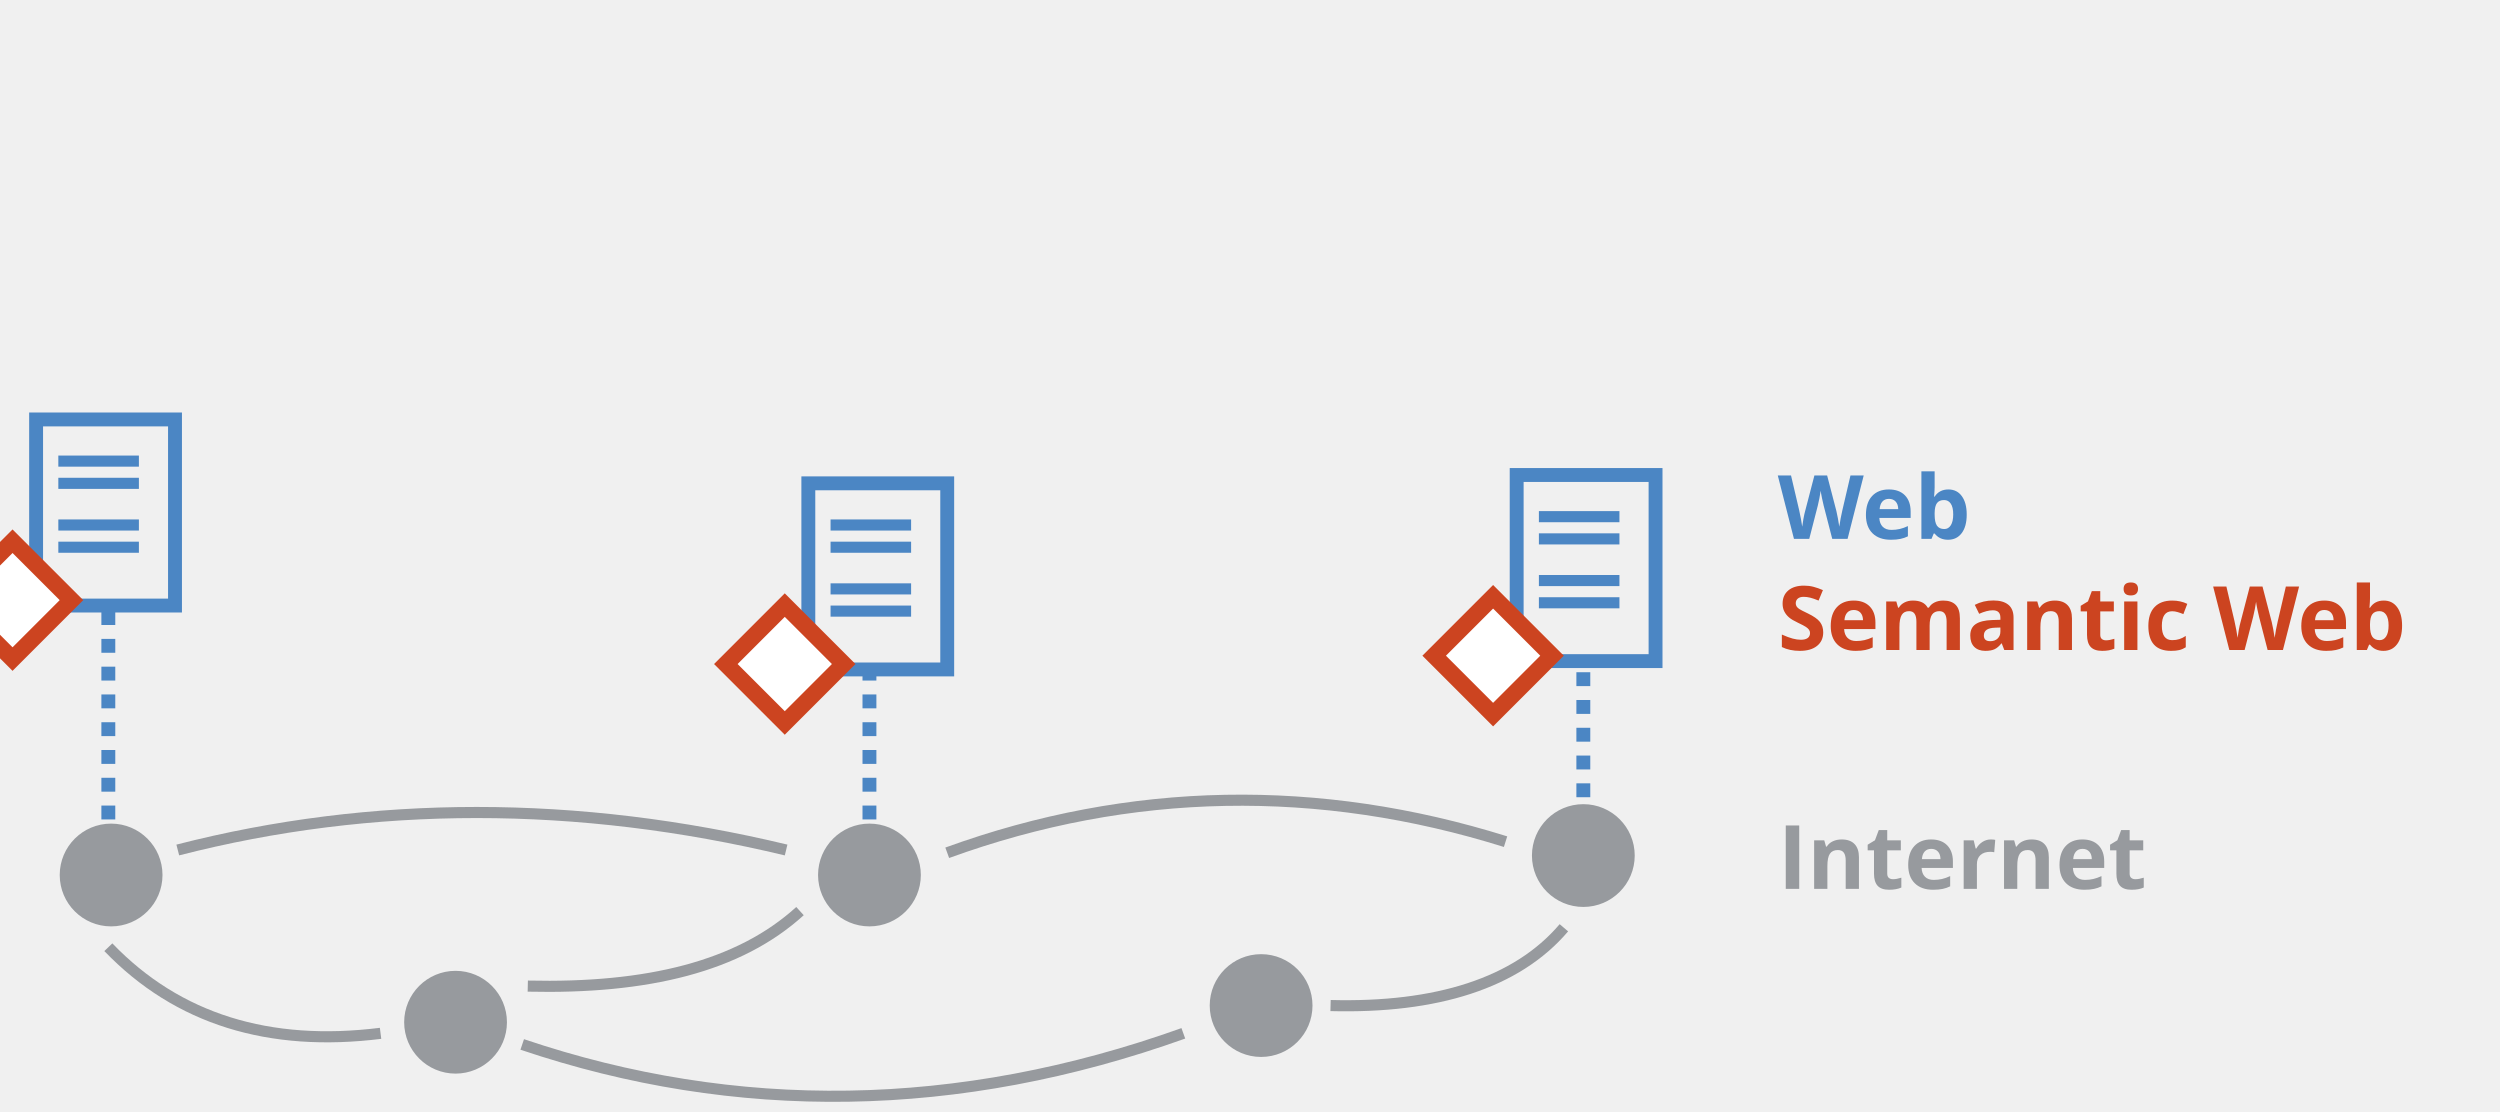
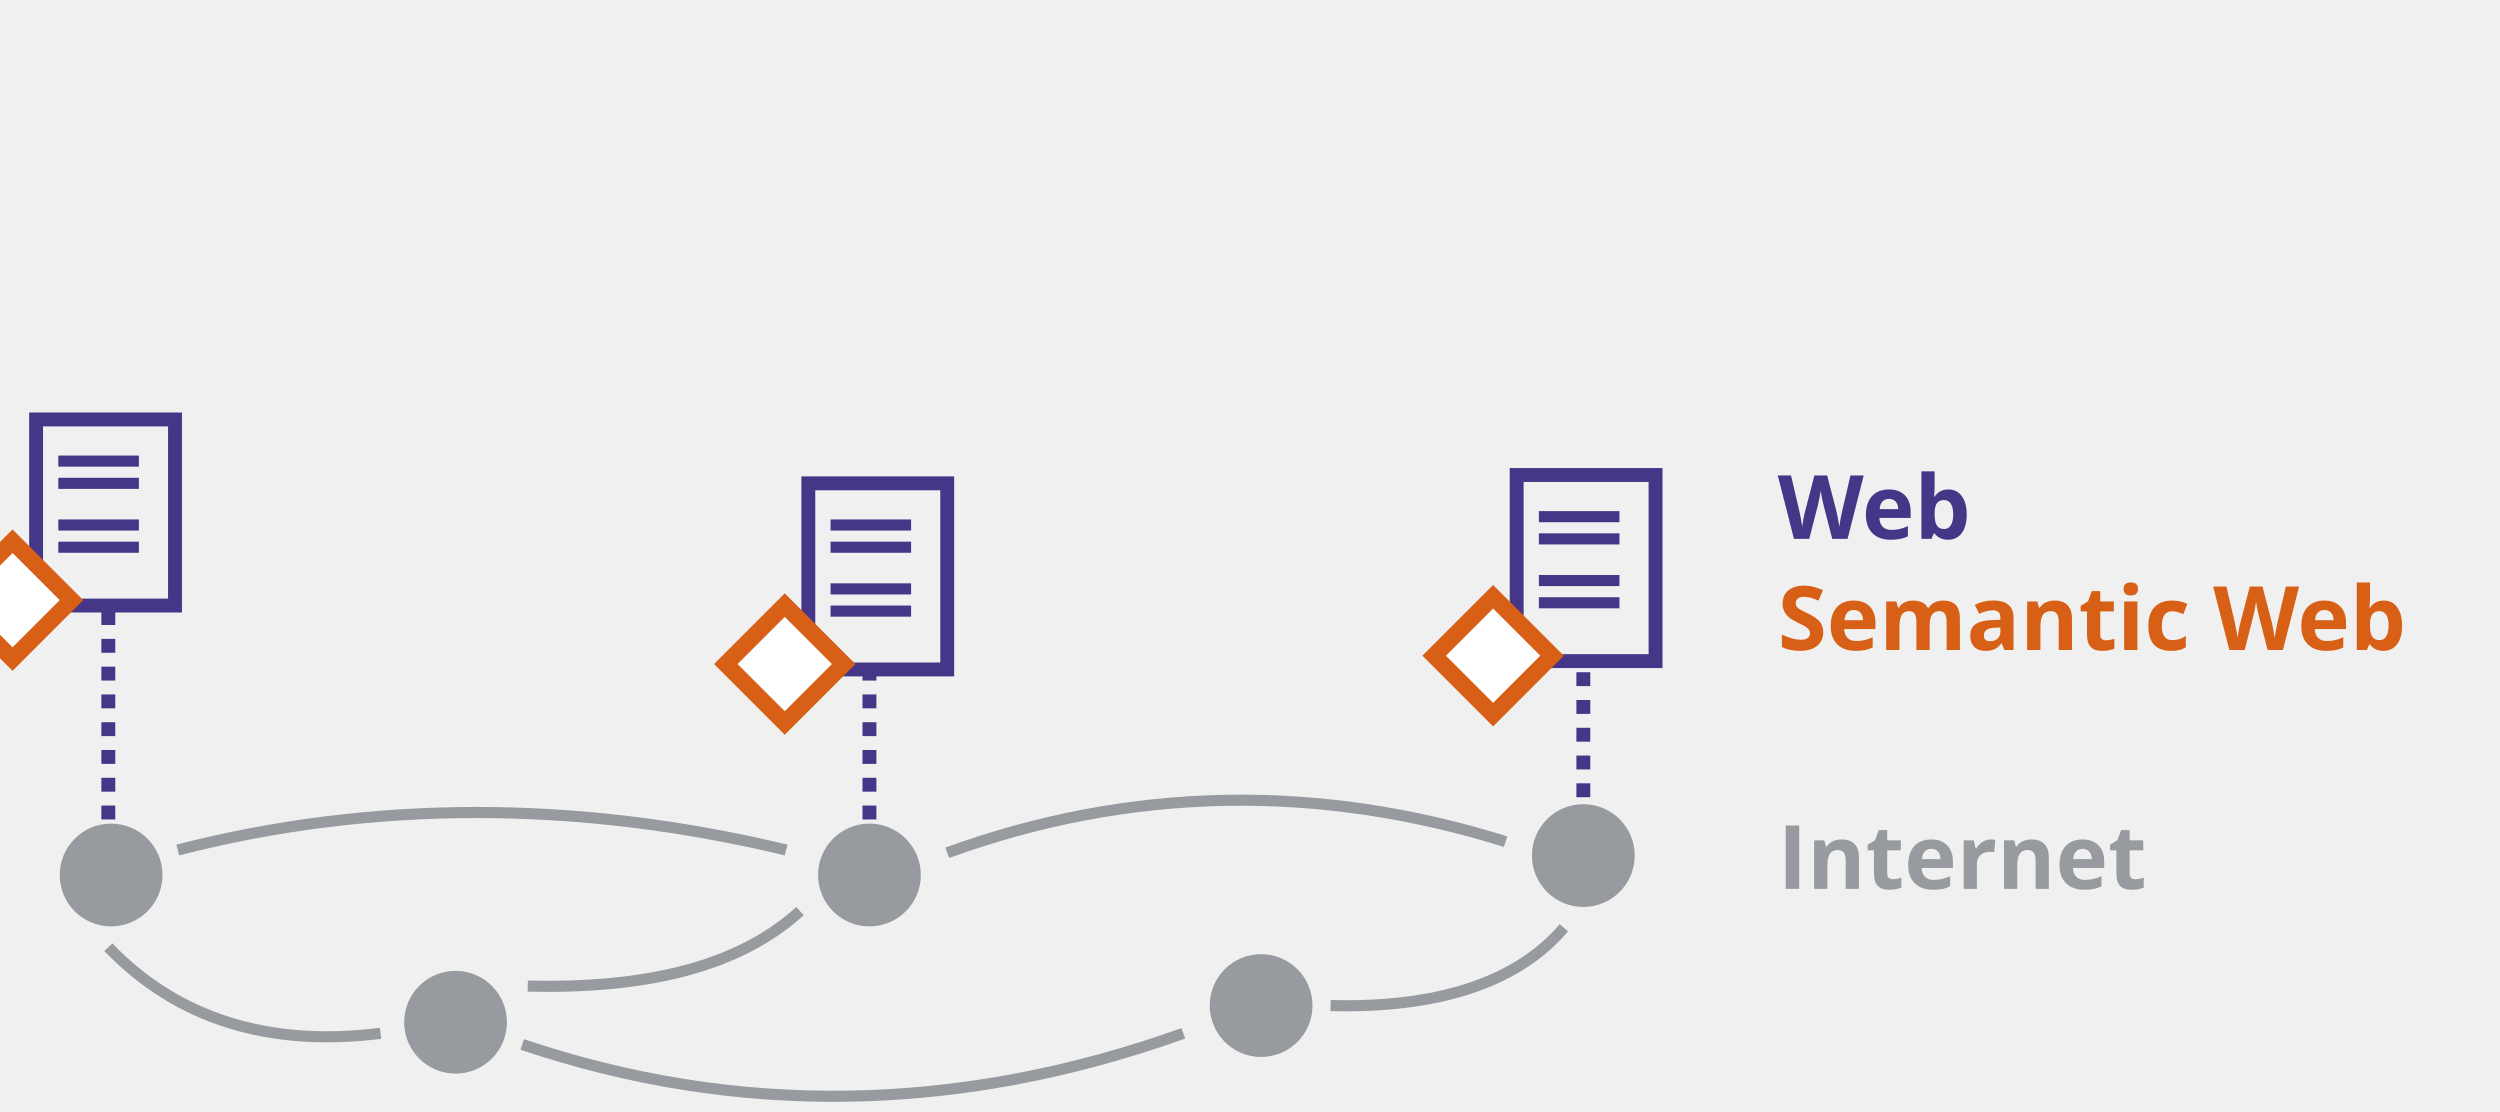
<svg xmlns="http://www.w3.org/2000/svg" xmlns:xlink="http://www.w3.org/1999/xlink" version="1.1" width="900px" height="400px">
  <style>
@font-face{
 font-weight: 700;
 font-family: 'Open Sans';
 src: url(../../_shared/fonts/OpenSans.Bold.woff) format('woff')
}

text {
  font: 32px 'Open Sans';
  font-weight: bold;
  stroke-width: 0 !important;
}

line, path {
  stroke-width: 4;
}
path, rect {
  fill: none !important;
}

.internet {
  fill:   #979A9E;
  stroke: #979A9E;
}

.web {
-   stroke: #4B86C4;
-   fill:   #4B86C4;
+   stroke: #453688;
+   fill:   #453688;
  stroke-width: 5;
}

.semweb {
-   stroke: #CC4420;
-   fill:   #CC4420;
+   stroke: #D76016;
+   fill:   #D76016;
  stroke-width: 6;
}
rect.semweb {
  transform: rotate(45deg);
  transform-origin: 50% 50%;
  fill: white !important;
}

line.web, line.semweb {
  stroke-dasharray: 5,5;
}
</style>
  <circle class="internet" cx="40" cy="315" r="18" />
  <circle class="internet" cx="164" cy="368" r="18" />
  <circle class="internet" cx="313" cy="315" r="18" />
  <circle class="internet" cx="454" cy="362" r="18" />
  <circle class="internet" cx="570" cy="308" r="18" />
  <g id="web" class="web" transform="translate(13,151)">
    <rect x="0" y="0" width="50" height="67" />
    <line x1="8" y1="15" x2="37" y2="15" />
    <line x1="8" y1="23" x2="37" y2="23" />
    <line x1="8" y1="38" x2="37" y2="38" />
    <line x1="8" y1="46" x2="37" y2="46" />
    <rect x="25" y="37" class="semweb" width="30" height="30" />
  </g>
  <g transform="translate(278,23)">
    <use xlink:href="#web" />
  </g>
  <g transform="translate(533,20)">
    <use xlink:href="#web" />
  </g>
  <path class="internet" d="M64,306c70-18,144-18,219,0" />
  <path class="internet" d="M188,376c77,26,157,25,238-4" />
  <path class="internet" d="M341,307c66-24,134-25,201-4" />
  <path class="internet" d="M39,341c25,26,58,36,98,31" />
  <path class="internet" d="M190,355c43,1,76-7,98-27" />
  <path class="internet" d="M479,362c38,1,67-8,84-28" />
  <line class="web" x1="39" y1="295" x2="39" y2="219" />
  <line class="web" x1="313" y1="295" x2="313" y2="242" />
  <line class="web" x1="570" y1="287" x2="570" y2="238" />
  <text class="internet" x="640" y="320">Internet</text>
  <text class="web" x="640" y="194">Web</text>
  <text class="semweb" x="640" y="234">Semantic Web</text>
</svg>
